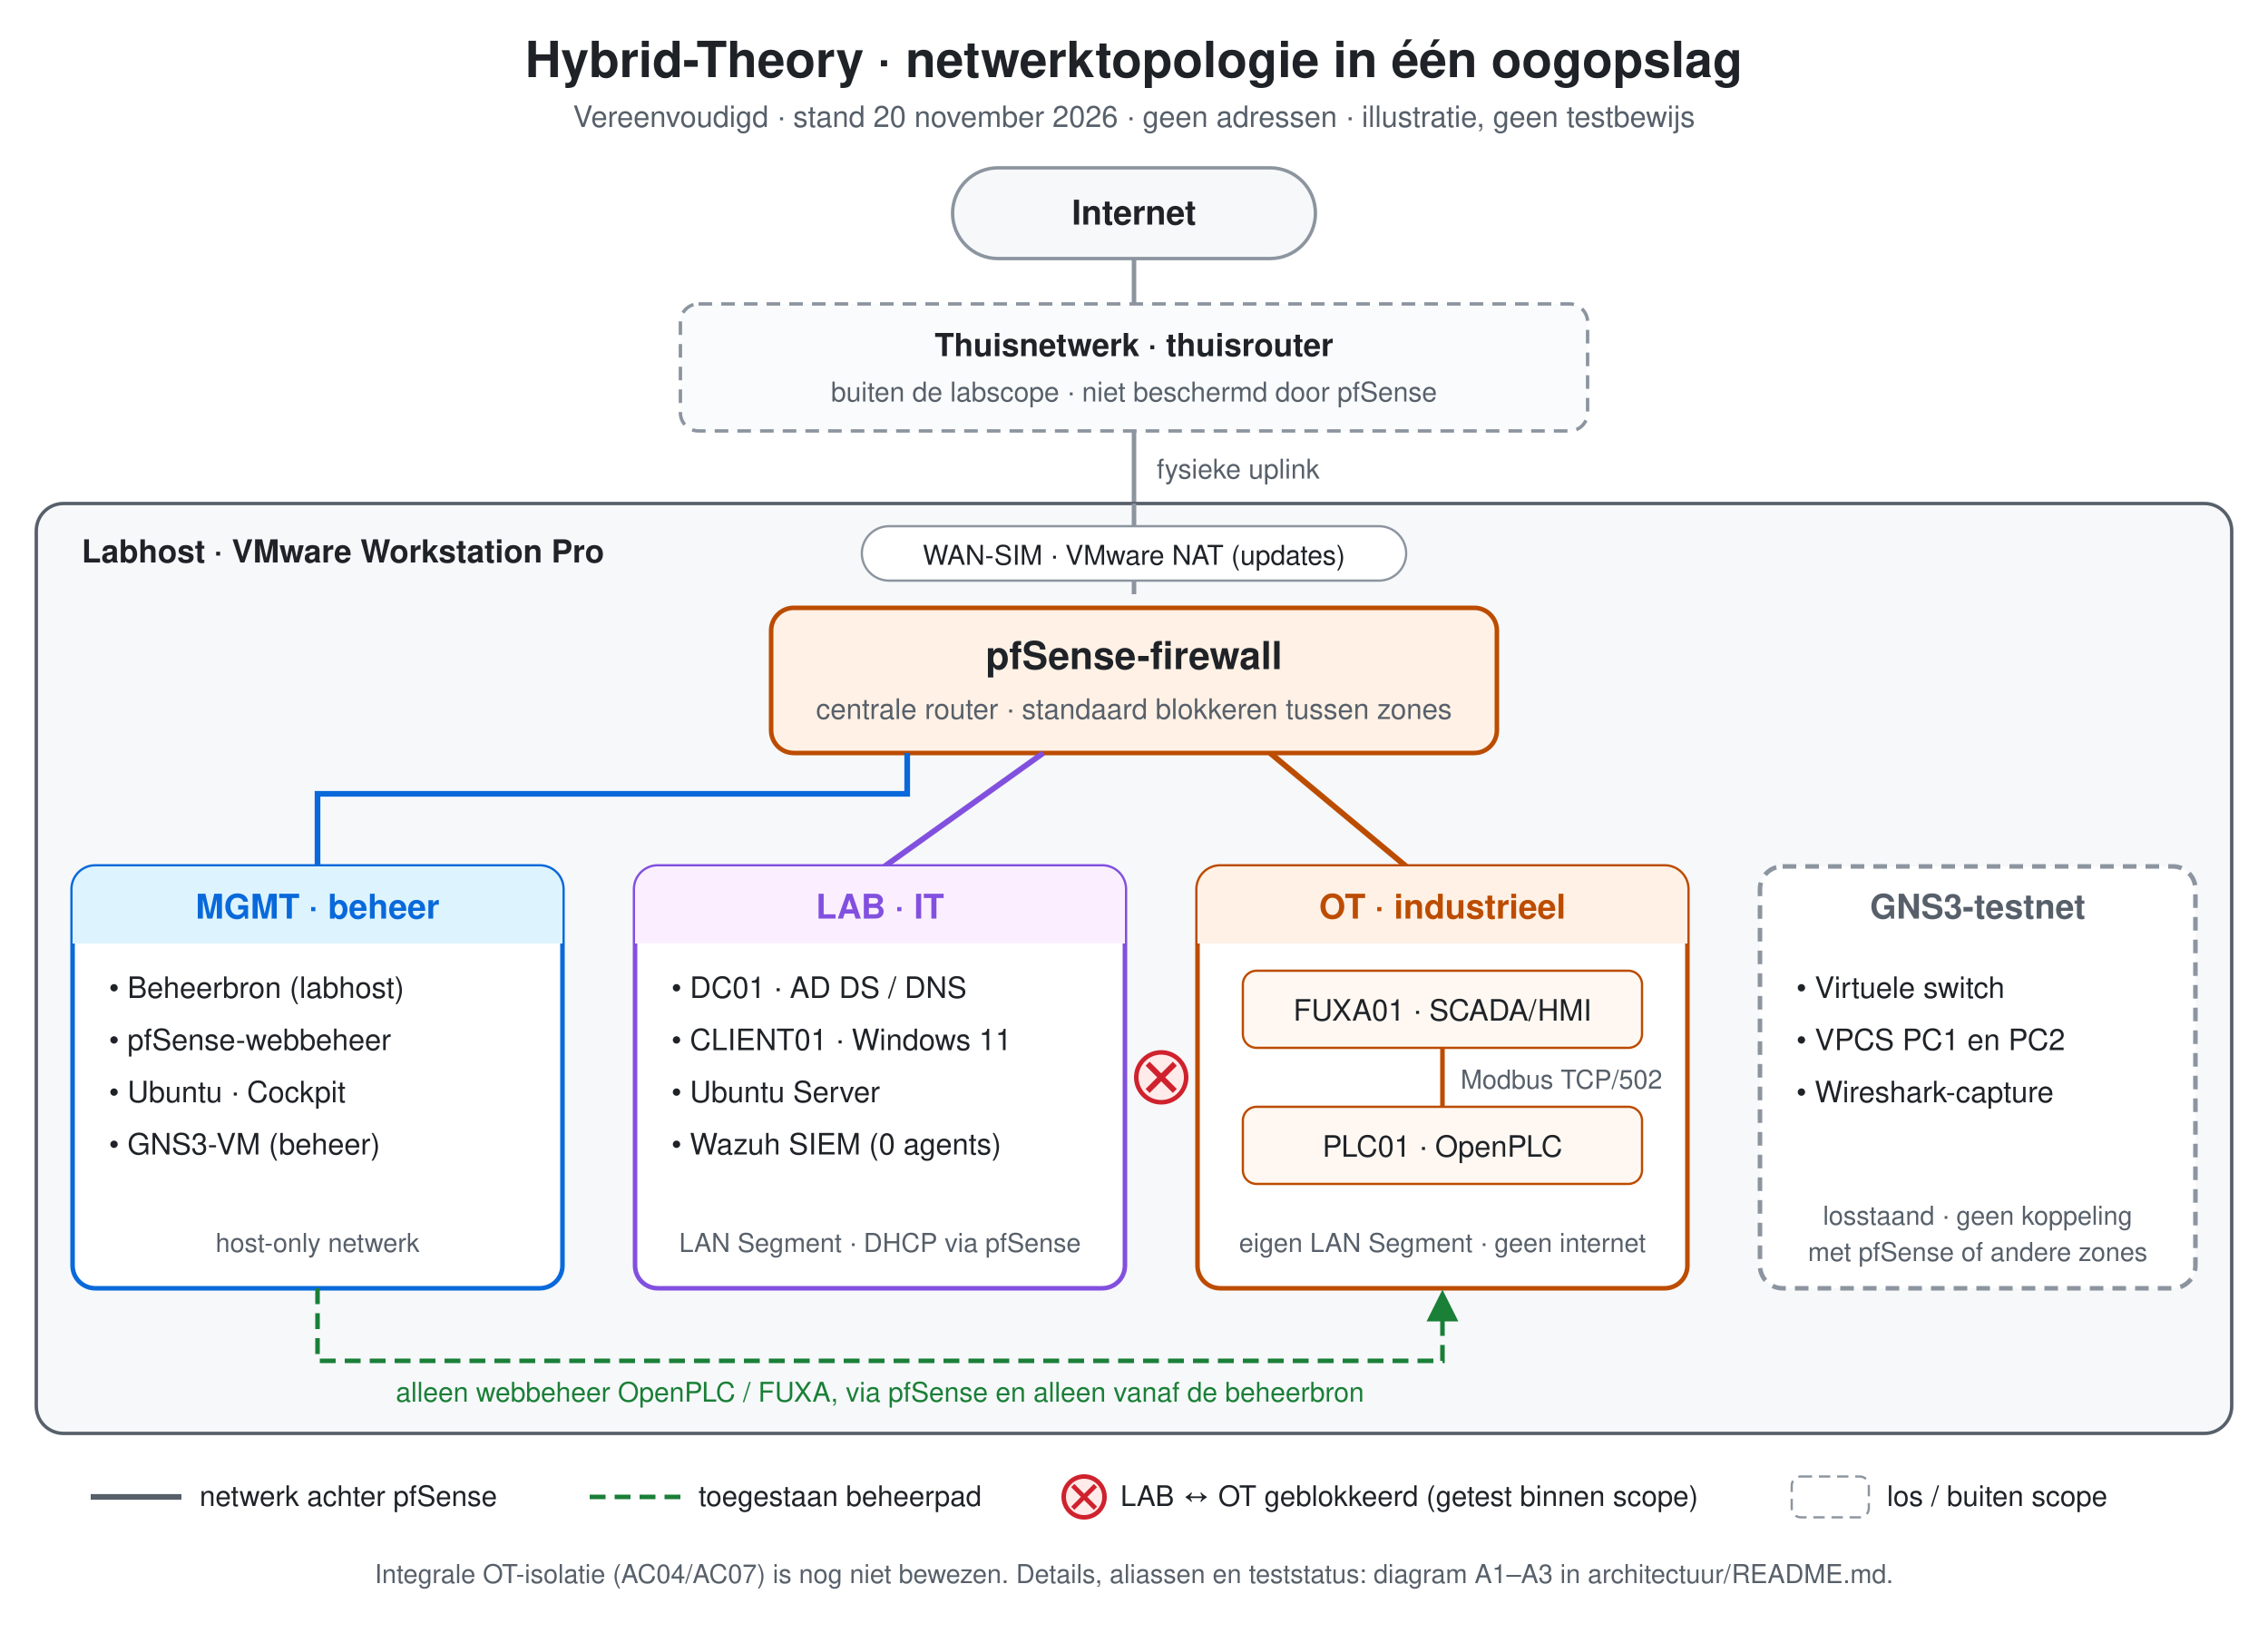
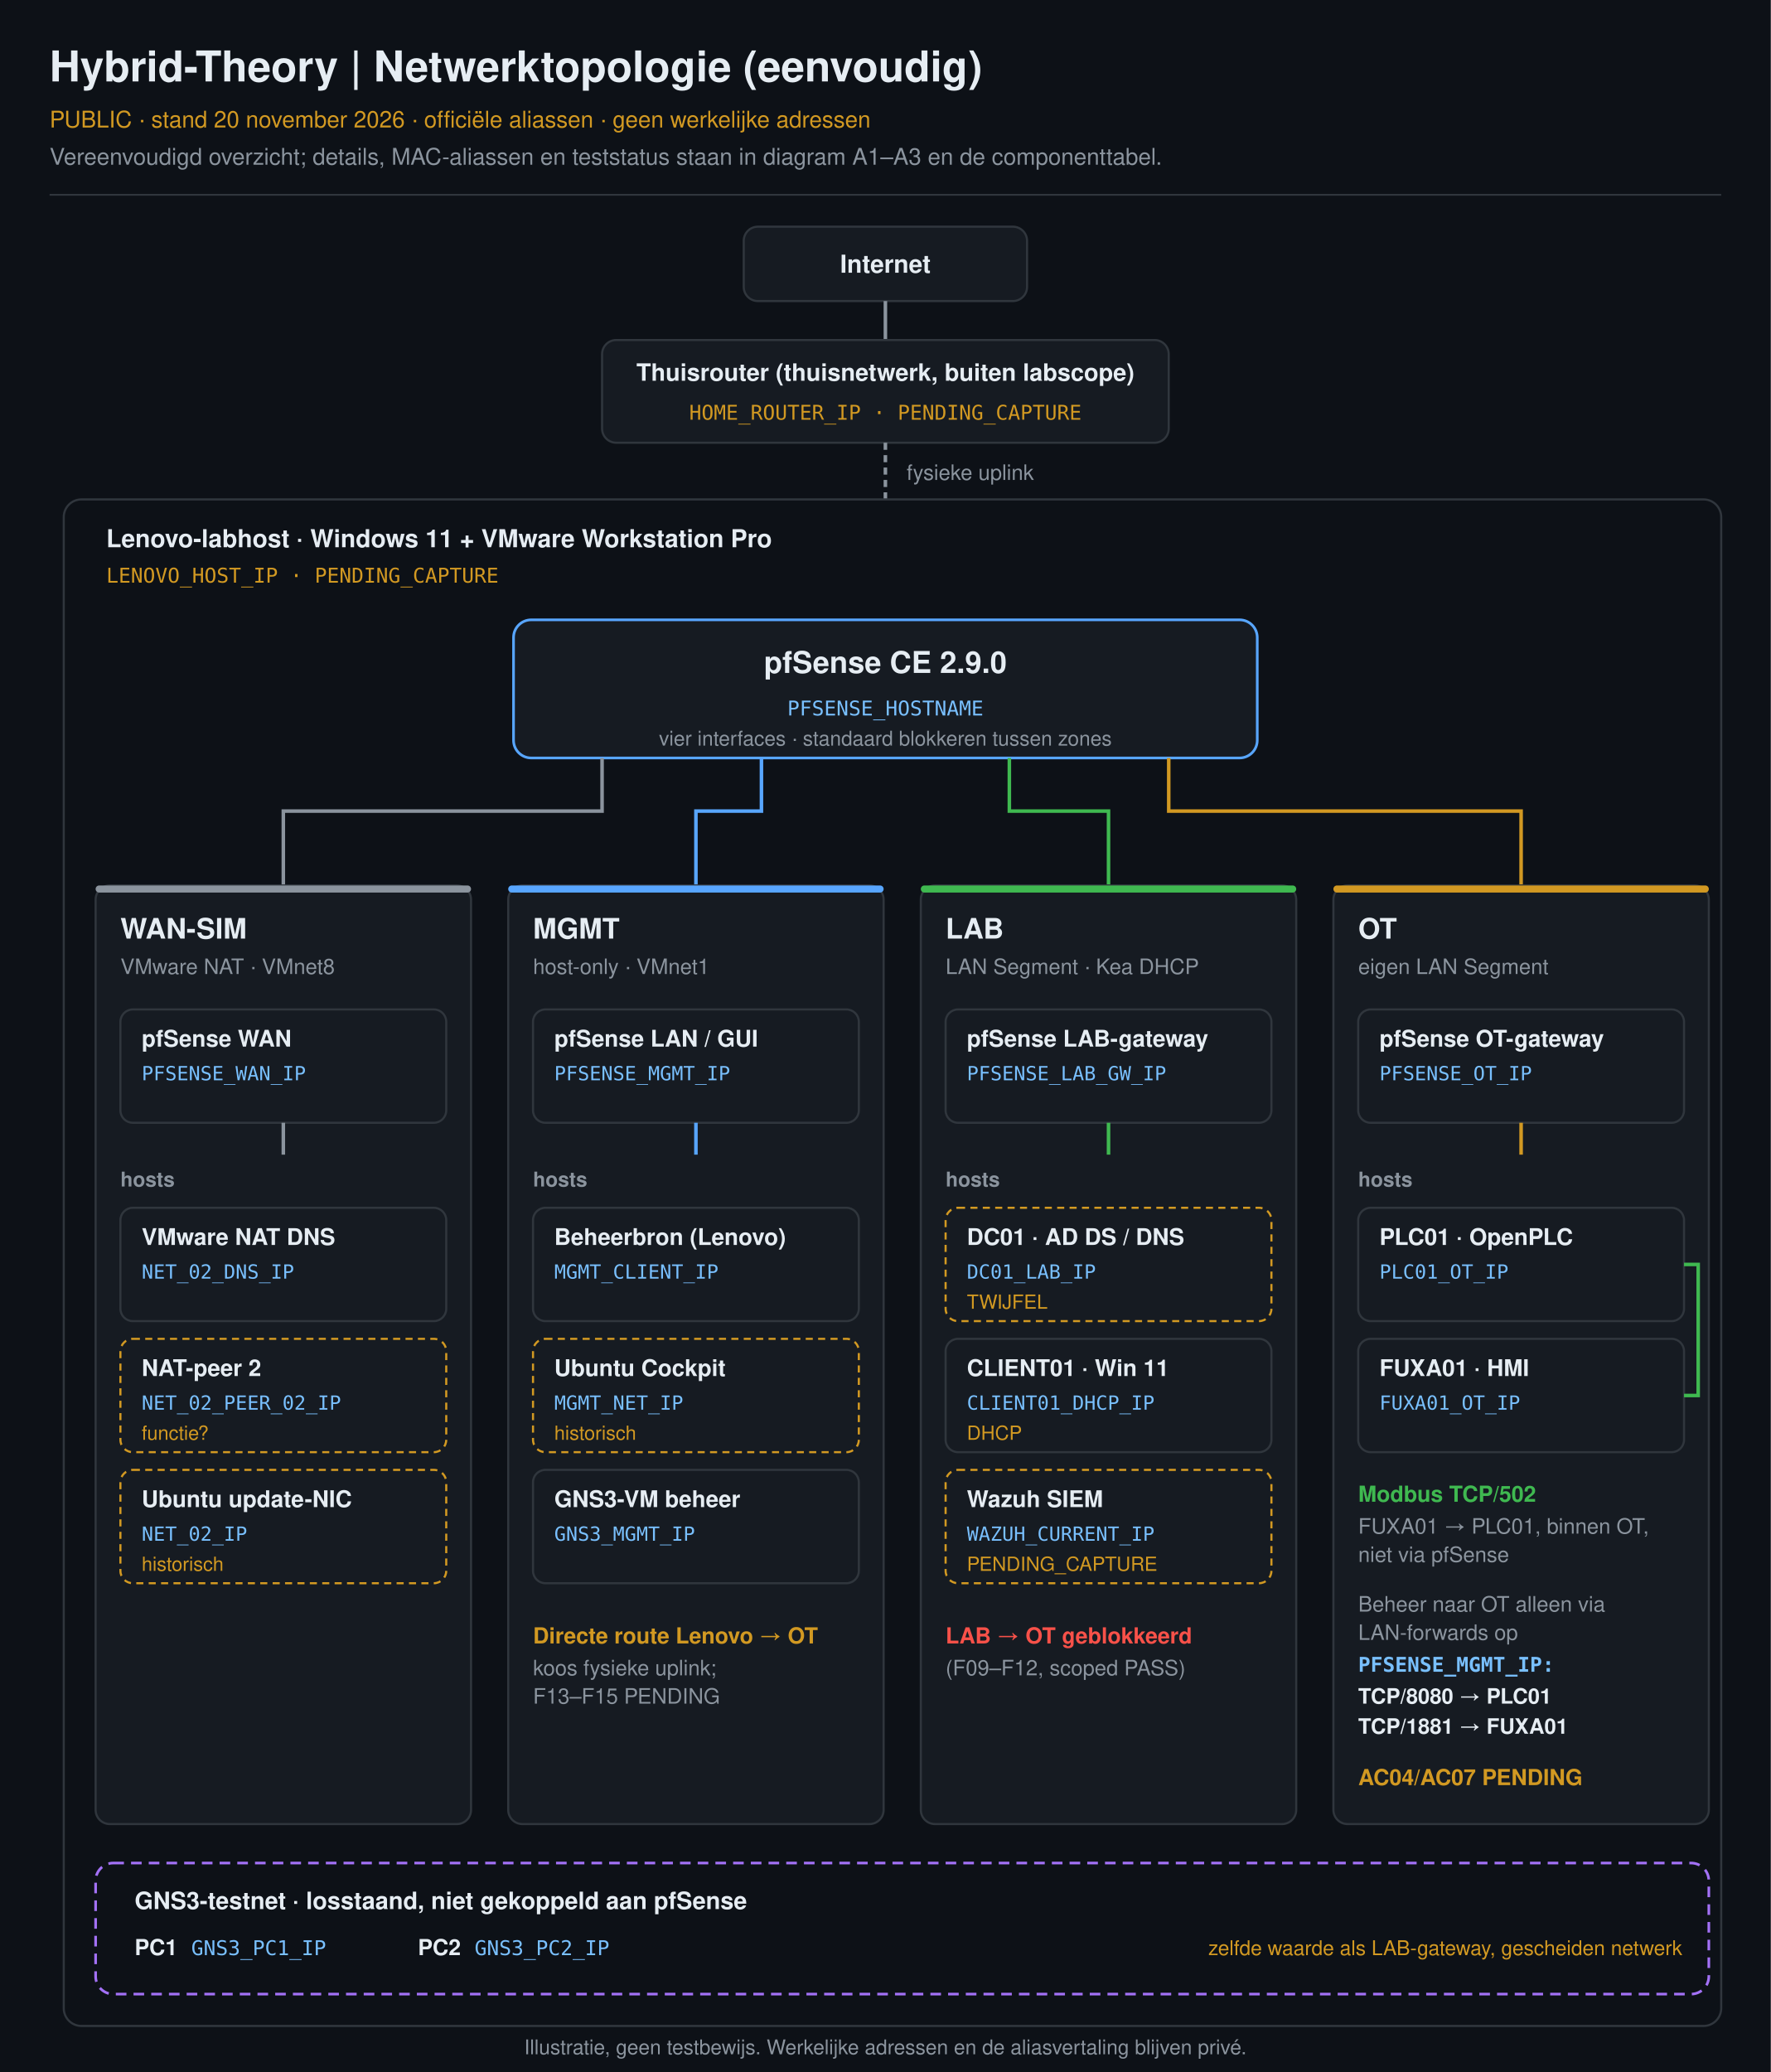
- <svg xmlns="http://www.w3.org/2000/svg" viewBox="0 0 1000 720" width="1000" height="720" font-family="Segoe UI, Helvetica, Arial, sans-serif" role="img" aria-labelledby="t d">
-   <defs>
-     <marker id="arrG" viewBox="0 0 10 10" refX="9" refY="5" markerWidth="7" markerHeight="7" orient="auto-start-reverse">
-       <path d="M0,0 L10,5 L0,10 z" fill="#1a7f37" />
-     </marker>
-   </defs>
-   <rect width="1000" height="720" fill="#ffffff" />
-   <text x="500" y="34" text-anchor="middle" font-size="22" font-weight="700" fill="#1f2328">Hybrid-Theory · netwerktopologie in één oogopslag</text>
-   <text x="500" y="56" text-anchor="middle" font-size="13" fill="#57606a">Vereenvoudigd · stand 20 november 2026 · geen adressen · illustratie, geen testbewijs</text>
-   <rect x="420" y="74" width="160" height="40" rx="20" fill="#f6f8fa" stroke="#8c959f" stroke-width="1.5" />
-   <text x="500" y="99" text-anchor="middle" font-size="15" font-weight="600" fill="#1f2328">Internet</text>
-   <line x1="500" y1="114" x2="500" y2="134" stroke="#8c959f" stroke-width="2" />
-   <rect x="300" y="134" width="400" height="56" rx="8" fill="#fafbfc" stroke="#8c959f" stroke-width="1.5" stroke-dasharray="6 4" />
-   <text x="500" y="157" text-anchor="middle" font-size="14" font-weight="600" fill="#1f2328">Thuisnetwerk · thuisrouter</text>
-   <text x="500" y="177" text-anchor="middle" font-size="12" fill="#57606a">buiten de labscope · niet beschermd door pfSense</text>
-   <line x1="500" y1="190" x2="500" y2="222" stroke="#8c959f" stroke-width="2" />
-   <text x="510" y="211" font-size="12" fill="#57606a">fysieke uplink</text>
-   <rect x="16" y="222" width="968" height="410" rx="12" fill="#f6f8fa" stroke="#57606a" stroke-width="1.5" />
-   <text x="36" y="248" font-size="14" font-weight="700" fill="#1f2328">Labhost · VMware Workstation Pro</text>
-   <line x1="500" y1="222" x2="500" y2="262" stroke="#8c959f" stroke-width="2" />
-   <rect x="380" y="232" width="240" height="24" rx="12" fill="#ffffff" stroke="#8c959f" />
-   <text x="500" y="249" text-anchor="middle" font-size="12" fill="#1f2328">WAN-SIM · VMware NAT (updates)</text>
-   <rect x="340" y="268" width="320" height="64" rx="10" fill="#fff1e5" stroke="#bc4c00" stroke-width="2" />
-   <text x="500" y="295" text-anchor="middle" font-size="17" font-weight="700" fill="#1f2328">pfSense-firewall</text>
-   <text x="500" y="317" text-anchor="middle" font-size="12.5" fill="#57606a">centrale router · standaard blokkeren tussen zones</text>
-   <path d="M400,332 L400,350 L140,350 L140,382" fill="none" stroke="#0969da" stroke-width="2.5" />
-   <line x1="460" y1="332" x2="390" y2="382" stroke="#8250df" stroke-width="2.5" />
-   <line x1="560" y1="332" x2="620" y2="382" stroke="#bc4c00" stroke-width="2.5" />
-   <rect x="32" y="382" width="216" height="186" rx="10" fill="#ffffff" stroke="#0969da" stroke-width="2" />
-   <rect x="32" y="382" width="216" height="34" rx="10" fill="#ddf4ff" />
-   <rect x="32" y="400" width="216" height="16" fill="#ddf4ff" />
-   <text x="140" y="405" text-anchor="middle" font-size="15" font-weight="700" fill="#0969da">MGMT · beheer</text>
-   <text x="48" y="440" font-size="13" fill="#1f2328">• Beheerbron (labhost)</text>
-   <text x="48" y="463" font-size="13" fill="#1f2328">• pfSense-webbeheer</text>
-   <text x="48" y="486" font-size="13" fill="#1f2328">• Ubuntu · Cockpit</text>
-   <text x="48" y="509" font-size="13" fill="#1f2328">• GNS3-VM (beheer)</text>
-   <text x="140" y="552" text-anchor="middle" font-size="11.5" fill="#57606a">host-only netwerk</text>
-   <rect x="280" y="382" width="216" height="186" rx="10" fill="#ffffff" stroke="#8250df" stroke-width="2" />
-   <rect x="280" y="382" width="216" height="34" rx="10" fill="#fbefff" />
-   <rect x="280" y="400" width="216" height="16" fill="#fbefff" />
-   <text x="388" y="405" text-anchor="middle" font-size="15" font-weight="700" fill="#8250df">LAB · IT</text>
-   <text x="296" y="440" font-size="13" fill="#1f2328">• DC01 · AD DS / DNS</text>
-   <text x="296" y="463" font-size="13" fill="#1f2328">• CLIENT01 · Windows 11</text>
-   <text x="296" y="486" font-size="13" fill="#1f2328">• Ubuntu Server</text>
-   <text x="296" y="509" font-size="13" fill="#1f2328">• Wazuh SIEM (0 agents)</text>
-   <text x="388" y="552" text-anchor="middle" font-size="11.5" fill="#57606a">LAN Segment · DHCP via pfSense</text>
-   <rect x="528" y="382" width="216" height="186" rx="10" fill="#ffffff" stroke="#bc4c00" stroke-width="2" />
-   <rect x="528" y="382" width="216" height="34" rx="10" fill="#fff1e5" />
-   <rect x="528" y="400" width="216" height="16" fill="#fff1e5" />
-   <text x="636" y="405" text-anchor="middle" font-size="15" font-weight="700" fill="#bc4c00">OT · industrieel</text>
-   <rect x="548" y="428" width="176" height="34" rx="6" fill="#fff8f2" stroke="#bc4c00" />
-   <text x="636" y="450" text-anchor="middle" font-size="13" fill="#1f2328">FUXA01 · SCADA/HMI</text>
-   <line x1="636" y1="462" x2="636" y2="488" stroke="#bc4c00" stroke-width="2" />
-   <text x="644" y="480" font-size="11.5" fill="#57606a">Modbus TCP/502</text>
-   <rect x="548" y="488" width="176" height="34" rx="6" fill="#fff8f2" stroke="#bc4c00" />
-   <text x="636" y="510" text-anchor="middle" font-size="13" fill="#1f2328">PLC01 · OpenPLC</text>
-   <text x="636" y="552" text-anchor="middle" font-size="11.5" fill="#57606a">eigen LAN Segment · geen internet</text>
-   <circle cx="512" cy="475" r="11" fill="#ffebe9" stroke="#cf222e" stroke-width="2" />
-   <path d="M506,469 L518,481 M518,469 L506,481" stroke="#cf222e" stroke-width="2.5" />
-   <path d="M140,568 L140,600 L636,600 L636,570" fill="none" stroke="#1a7f37" stroke-width="2" stroke-dasharray="7 4" marker-end="url(#arrG)" />
-   <text x="388" y="618" text-anchor="middle" font-size="12" fill="#1a7f37">alleen webbeheer OpenPLC / FUXA, via pfSense en alleen vanaf de beheerbron</text>
-   <rect x="776" y="382" width="192" height="186" rx="10" fill="#ffffff" stroke="#8c959f" stroke-width="2" stroke-dasharray="6 4" />
-   <text x="872" y="405" text-anchor="middle" font-size="15" font-weight="700" fill="#57606a">GNS3-testnet</text>
-   <text x="792" y="440" font-size="13" fill="#1f2328">• Virtuele switch</text>
-   <text x="792" y="463" font-size="13" fill="#1f2328">• VPCS PC1 en PC2</text>
-   <text x="792" y="486" font-size="13" fill="#1f2328">• Wireshark-capture</text>
-   <text x="872" y="540" text-anchor="middle" font-size="11.5" fill="#57606a">losstaand · geen koppeling</text>
-   <text x="872" y="556" text-anchor="middle" font-size="11.5" fill="#57606a">met pfSense of andere zones</text>
-   <g font-size="12.5" fill="#1f2328">
-     <line x1="40" y1="660" x2="80" y2="660" stroke="#57606a" stroke-width="2.5" />
-     <text x="88" y="664">netwerk achter pfSense</text>
-     <line x1="260" y1="660" x2="300" y2="660" stroke="#1a7f37" stroke-width="2" stroke-dasharray="7 4" />
-     <text x="308" y="664">toegestaan beheerpad</text>
-     <circle cx="478" cy="660" r="9" fill="#ffebe9" stroke="#cf222e" stroke-width="2" />
-     <path d="M473,655 L483,665 M483,655 L473,665" stroke="#cf222e" stroke-width="2" />
-     <text x="494" y="664">LAB ↔ OT geblokkeerd (getest binnen scope)</text>
-     <rect x="790" y="651" width="34" height="18" rx="4" fill="none" stroke="#8c959f" stroke-dasharray="5 3" />
-     <text x="832" y="664">los / buiten scope</text>
-   </g>
-   <text x="500" y="698" text-anchor="middle" font-size="11.5" fill="#57606a">Integrale OT-isolatie (AC04/AC07) is nog niet bewezen. Details, aliassen en teststatus: diagram A1–A3 in architectuur/README.md.</text>
+ <svg xmlns="http://www.w3.org/2000/svg" viewBox="0 0 1000 1170" width="1000" height="1170" role="img" aria-labelledby="t d">
+   <rect width="1000" height="1170" fill="#0d1117" />
+   <text x="28" y="46" font-family="Segoe UI, Helvetica, Arial, sans-serif" font-size="24" font-weight="700" fill="#e6edf3" text-anchor="start">Hybrid-Theory | Netwerktopologie (eenvoudig)</text>
+   <text x="28" y="72" font-family="Segoe UI, Helvetica, Arial, sans-serif" font-size="13" font-weight="400" fill="#d29922" text-anchor="start">PUBLIC · stand 20 november 2026 · officiële aliassen · geen werkelijke adressen</text>
+   <text x="28" y="93" font-family="Segoe UI, Helvetica, Arial, sans-serif" font-size="13" font-weight="400" fill="#8b949e" text-anchor="start">Vereenvoudigd overzicht; details, MAC-aliassen en teststatus staan in diagram A1–A3 en de componenttabel.</text>
+   <polyline points="28,110 972,110" fill="none" stroke="#30363d" stroke-width="1" />
+   <rect x="420" y="128" width="160" height="42" rx="8" fill="#161b22" stroke="#30363d" stroke-width="1.2" />
+   <text x="500" y="154" font-family="Segoe UI, Helvetica, Arial, sans-serif" font-size="14" font-weight="700" fill="#e6edf3" text-anchor="middle">Internet</text>
+   <polyline points="500,170 500,192" fill="none" stroke="#8b949e" stroke-width="2" />
+   <rect x="340" y="192" width="320" height="58" rx="8" fill="#161b22" stroke="#30363d" stroke-width="1.2" />
+   <text x="500" y="215" font-family="Segoe UI, Helvetica, Arial, sans-serif" font-size="13.5" font-weight="700" fill="#e6edf3" text-anchor="middle">Thuisrouter (thuisnetwerk, buiten labscope)</text>
+   <text x="500" y="237" font-family="Consolas, 'SFMono-Regular', Menlo, monospace" font-size="11.5" font-weight="400" fill="#d29922" text-anchor="middle">HOME_ROUTER_IP · PENDING_CAPTURE</text>
+   <polyline points="500,250 500,282" fill="none" stroke="#8b949e" stroke-width="2" stroke-dasharray="4 3" />
+   <text x="512" y="271" font-family="Segoe UI, Helvetica, Arial, sans-serif" font-size="12" font-weight="400" fill="#8b949e" text-anchor="start">fysieke uplink</text>
+   <rect x="36" y="282" width="936" height="862" rx="10" fill="#0d1117" stroke="#30363d" stroke-width="1.2" />
+   <text x="60" y="309" font-family="Segoe UI, Helvetica, Arial, sans-serif" font-size="14" font-weight="700" fill="#e6edf3" text-anchor="start">Lenovo-labhost · Windows 11 + VMware Workstation Pro</text>
+   <text x="60" y="329" font-family="Consolas, 'SFMono-Regular', Menlo, monospace" font-size="11.5" font-weight="400" fill="#d29922" text-anchor="start">LENOVO_HOST_IP · PENDING_CAPTURE</text>
+   <rect x="290" y="350" width="420" height="78" rx="10" fill="#161b22" stroke="#58a6ff" stroke-width="1.5" />
+   <text x="500" y="380" font-family="Segoe UI, Helvetica, Arial, sans-serif" font-size="17" font-weight="700" fill="#e6edf3" text-anchor="middle">pfSense CE 2.9.0</text>
+   <text x="500" y="404" font-family="Consolas, 'SFMono-Regular', Menlo, monospace" font-size="11.5" font-weight="400" fill="#79c0ff" text-anchor="middle">PFSENSE_HOSTNAME</text>
+   <text x="500" y="421" font-family="Segoe UI, Helvetica, Arial, sans-serif" font-size="11.5" font-weight="400" fill="#8b949e" text-anchor="middle">vier interfaces · standaard blokkeren tussen zones</text>
+   <polyline points="340,428 340,458 160.0,458 160.0,500" fill="none" stroke="#8b949e" stroke-width="2" />
+   <polyline points="430,428 430,458 393.0,458 393.0,500" fill="none" stroke="#58a6ff" stroke-width="2" />
+   <polyline points="570,428 570,458 626.0,458 626.0,500" fill="none" stroke="#3fb950" stroke-width="2" />
+   <polyline points="660,428 660,458 859.0,458 859.0,500" fill="none" stroke="#d29922" stroke-width="2" />
+   <rect x="54" y="500" width="212" height="530" rx="8" fill="#161b22" stroke="#30363d" stroke-width="1.2" />
+   <rect x="54" y="500" width="212" height="4" rx="2" fill="#8b949e" />
+   <text x="68" y="530" font-family="Segoe UI, Helvetica, Arial, sans-serif" font-size="16" font-weight="700" fill="#e6edf3" text-anchor="start">WAN-SIM</text>
+   <text x="68" y="550" font-family="Segoe UI, Helvetica, Arial, sans-serif" font-size="12" font-weight="400" fill="#8b949e" text-anchor="start">VMware NAT · VMnet8</text>
+   <rect x="287" y="500" width="212" height="530" rx="8" fill="#161b22" stroke="#30363d" stroke-width="1.2" />
+   <rect x="287" y="500" width="212" height="4" rx="2" fill="#58a6ff" />
+   <text x="301" y="530" font-family="Segoe UI, Helvetica, Arial, sans-serif" font-size="16" font-weight="700" fill="#e6edf3" text-anchor="start">MGMT</text>
+   <text x="301" y="550" font-family="Segoe UI, Helvetica, Arial, sans-serif" font-size="12" font-weight="400" fill="#8b949e" text-anchor="start">host-only · VMnet1</text>
+   <rect x="520" y="500" width="212" height="530" rx="8" fill="#161b22" stroke="#30363d" stroke-width="1.2" />
+   <rect x="520" y="500" width="212" height="4" rx="2" fill="#3fb950" />
+   <text x="534" y="530" font-family="Segoe UI, Helvetica, Arial, sans-serif" font-size="16" font-weight="700" fill="#e6edf3" text-anchor="start">LAB</text>
+   <text x="534" y="550" font-family="Segoe UI, Helvetica, Arial, sans-serif" font-size="12" font-weight="400" fill="#8b949e" text-anchor="start">LAN Segment · Kea DHCP</text>
+   <rect x="753" y="500" width="212" height="530" rx="8" fill="#161b22" stroke="#30363d" stroke-width="1.2" />
+   <rect x="753" y="500" width="212" height="4" rx="2" fill="#d29922" />
+   <text x="767" y="530" font-family="Segoe UI, Helvetica, Arial, sans-serif" font-size="16" font-weight="700" fill="#e6edf3" text-anchor="start">OT</text>
+   <text x="767" y="550" font-family="Segoe UI, Helvetica, Arial, sans-serif" font-size="12" font-weight="400" fill="#8b949e" text-anchor="start">eigen LAN Segment</text>
+   <rect x="68" y="570" width="184" height="64" rx="7" fill="#161b22" stroke="#30363d" stroke-width="1.2" />
+   <text x="80" y="591" font-family="Segoe UI, Helvetica, Arial, sans-serif" font-size="13" font-weight="700" fill="#e6edf3" text-anchor="start">pfSense WAN</text>
+   <text x="80" y="610" font-family="Consolas, 'SFMono-Regular', Menlo, monospace" font-size="11" font-weight="400" fill="#79c0ff" text-anchor="start">PFSENSE_WAN_IP</text>
+   <polyline points="160.0,634 160.0,652" fill="none" stroke="#8b949e" stroke-width="2" />
+   <text x="68" y="670" font-family="Segoe UI, Helvetica, Arial, sans-serif" font-size="11.5" font-weight="700" fill="#8b949e" text-anchor="start">hosts</text>
+   <rect x="68" y="682" width="184" height="64" rx="7" fill="#161b22" stroke="#30363d" stroke-width="1.2" />
+   <text x="80" y="703" font-family="Segoe UI, Helvetica, Arial, sans-serif" font-size="13" font-weight="700" fill="#e6edf3" text-anchor="start">VMware NAT DNS</text>
+   <text x="80" y="722" font-family="Consolas, 'SFMono-Regular', Menlo, monospace" font-size="11" font-weight="400" fill="#79c0ff" text-anchor="start">NET_02_DNS_IP</text>
+   <rect x="68" y="756" width="184" height="64" rx="7" fill="#161b22" stroke="#d29922" stroke-width="1.2" stroke-dasharray="4 3" />
+   <text x="80" y="777" font-family="Segoe UI, Helvetica, Arial, sans-serif" font-size="13" font-weight="700" fill="#e6edf3" text-anchor="start">NAT-peer 2</text>
+   <text x="80" y="796" font-family="Consolas, 'SFMono-Regular', Menlo, monospace" font-size="11" font-weight="400" fill="#79c0ff" text-anchor="start">NET_02_PEER_02_IP</text>
+   <text x="80" y="813" font-family="Segoe UI, Helvetica, Arial, sans-serif" font-size="11" font-weight="400" fill="#d29922" text-anchor="start">functie?</text>
+   <rect x="68" y="830" width="184" height="64" rx="7" fill="#161b22" stroke="#d29922" stroke-width="1.2" stroke-dasharray="4 3" />
+   <text x="80" y="851" font-family="Segoe UI, Helvetica, Arial, sans-serif" font-size="13" font-weight="700" fill="#e6edf3" text-anchor="start">Ubuntu update-NIC</text>
+   <text x="80" y="870" font-family="Consolas, 'SFMono-Regular', Menlo, monospace" font-size="11" font-weight="400" fill="#79c0ff" text-anchor="start">NET_02_IP</text>
+   <text x="80" y="887" font-family="Segoe UI, Helvetica, Arial, sans-serif" font-size="11" font-weight="400" fill="#d29922" text-anchor="start">historisch</text>
+   <rect x="301" y="570" width="184" height="64" rx="7" fill="#161b22" stroke="#30363d" stroke-width="1.2" />
+   <text x="313" y="591" font-family="Segoe UI, Helvetica, Arial, sans-serif" font-size="13" font-weight="700" fill="#e6edf3" text-anchor="start">pfSense LAN / GUI</text>
+   <text x="313" y="610" font-family="Consolas, 'SFMono-Regular', Menlo, monospace" font-size="11" font-weight="400" fill="#79c0ff" text-anchor="start">PFSENSE_MGMT_IP</text>
+   <polyline points="393.0,634 393.0,652" fill="none" stroke="#58a6ff" stroke-width="2" />
+   <text x="301" y="670" font-family="Segoe UI, Helvetica, Arial, sans-serif" font-size="11.5" font-weight="700" fill="#8b949e" text-anchor="start">hosts</text>
+   <rect x="301" y="682" width="184" height="64" rx="7" fill="#161b22" stroke="#30363d" stroke-width="1.2" />
+   <text x="313" y="703" font-family="Segoe UI, Helvetica, Arial, sans-serif" font-size="13" font-weight="700" fill="#e6edf3" text-anchor="start">Beheerbron (Lenovo)</text>
+   <text x="313" y="722" font-family="Consolas, 'SFMono-Regular', Menlo, monospace" font-size="11" font-weight="400" fill="#79c0ff" text-anchor="start">MGMT_CLIENT_IP</text>
+   <rect x="301" y="756" width="184" height="64" rx="7" fill="#161b22" stroke="#d29922" stroke-width="1.2" stroke-dasharray="4 3" />
+   <text x="313" y="777" font-family="Segoe UI, Helvetica, Arial, sans-serif" font-size="13" font-weight="700" fill="#e6edf3" text-anchor="start">Ubuntu Cockpit</text>
+   <text x="313" y="796" font-family="Consolas, 'SFMono-Regular', Menlo, monospace" font-size="11" font-weight="400" fill="#79c0ff" text-anchor="start">MGMT_NET_IP</text>
+   <text x="313" y="813" font-family="Segoe UI, Helvetica, Arial, sans-serif" font-size="11" font-weight="400" fill="#d29922" text-anchor="start">historisch</text>
+   <rect x="301" y="830" width="184" height="64" rx="7" fill="#161b22" stroke="#30363d" stroke-width="1.2" />
+   <text x="313" y="851" font-family="Segoe UI, Helvetica, Arial, sans-serif" font-size="13" font-weight="700" fill="#e6edf3" text-anchor="start">GNS3-VM beheer</text>
+   <text x="313" y="870" font-family="Consolas, 'SFMono-Regular', Menlo, monospace" font-size="11" font-weight="400" fill="#79c0ff" text-anchor="start">GNS3_MGMT_IP</text>
+   <rect x="534" y="570" width="184" height="64" rx="7" fill="#161b22" stroke="#30363d" stroke-width="1.2" />
+   <text x="546" y="591" font-family="Segoe UI, Helvetica, Arial, sans-serif" font-size="13" font-weight="700" fill="#e6edf3" text-anchor="start">pfSense LAB-gateway</text>
+   <text x="546" y="610" font-family="Consolas, 'SFMono-Regular', Menlo, monospace" font-size="11" font-weight="400" fill="#79c0ff" text-anchor="start">PFSENSE_LAB_GW_IP</text>
+   <polyline points="626.0,634 626.0,652" fill="none" stroke="#3fb950" stroke-width="2" />
+   <text x="534" y="670" font-family="Segoe UI, Helvetica, Arial, sans-serif" font-size="11.5" font-weight="700" fill="#8b949e" text-anchor="start">hosts</text>
+   <rect x="534" y="682" width="184" height="64" rx="7" fill="#161b22" stroke="#d29922" stroke-width="1.2" stroke-dasharray="4 3" />
+   <text x="546" y="703" font-family="Segoe UI, Helvetica, Arial, sans-serif" font-size="13" font-weight="700" fill="#e6edf3" text-anchor="start">DC01 · AD DS / DNS</text>
+   <text x="546" y="722" font-family="Consolas, 'SFMono-Regular', Menlo, monospace" font-size="11" font-weight="400" fill="#79c0ff" text-anchor="start">DC01_LAB_IP</text>
+   <text x="546" y="739" font-family="Segoe UI, Helvetica, Arial, sans-serif" font-size="11" font-weight="400" fill="#d29922" text-anchor="start">TWIJFEL</text>
+   <rect x="534" y="756" width="184" height="64" rx="7" fill="#161b22" stroke="#30363d" stroke-width="1.2" />
+   <text x="546" y="777" font-family="Segoe UI, Helvetica, Arial, sans-serif" font-size="13" font-weight="700" fill="#e6edf3" text-anchor="start">CLIENT01 · Win 11</text>
+   <text x="546" y="796" font-family="Consolas, 'SFMono-Regular', Menlo, monospace" font-size="11" font-weight="400" fill="#79c0ff" text-anchor="start">CLIENT01_DHCP_IP</text>
+   <text x="546" y="813" font-family="Segoe UI, Helvetica, Arial, sans-serif" font-size="11" font-weight="400" fill="#d29922" text-anchor="start">DHCP</text>
+   <rect x="534" y="830" width="184" height="64" rx="7" fill="#161b22" stroke="#d29922" stroke-width="1.2" stroke-dasharray="4 3" />
+   <text x="546" y="851" font-family="Segoe UI, Helvetica, Arial, sans-serif" font-size="13" font-weight="700" fill="#e6edf3" text-anchor="start">Wazuh SIEM</text>
+   <text x="546" y="870" font-family="Consolas, 'SFMono-Regular', Menlo, monospace" font-size="11" font-weight="400" fill="#79c0ff" text-anchor="start">WAZUH_CURRENT_IP</text>
+   <text x="546" y="887" font-family="Segoe UI, Helvetica, Arial, sans-serif" font-size="11" font-weight="400" fill="#d29922" text-anchor="start">PENDING_CAPTURE</text>
+   <rect x="767" y="570" width="184" height="64" rx="7" fill="#161b22" stroke="#30363d" stroke-width="1.2" />
+   <text x="779" y="591" font-family="Segoe UI, Helvetica, Arial, sans-serif" font-size="13" font-weight="700" fill="#e6edf3" text-anchor="start">pfSense OT-gateway</text>
+   <text x="779" y="610" font-family="Consolas, 'SFMono-Regular', Menlo, monospace" font-size="11" font-weight="400" fill="#79c0ff" text-anchor="start">PFSENSE_OT_IP</text>
+   <polyline points="859.0,634 859.0,652" fill="none" stroke="#d29922" stroke-width="2" />
+   <text x="767" y="670" font-family="Segoe UI, Helvetica, Arial, sans-serif" font-size="11.5" font-weight="700" fill="#8b949e" text-anchor="start">hosts</text>
+   <rect x="767" y="682" width="184" height="64" rx="7" fill="#161b22" stroke="#30363d" stroke-width="1.2" />
+   <text x="779" y="703" font-family="Segoe UI, Helvetica, Arial, sans-serif" font-size="13" font-weight="700" fill="#e6edf3" text-anchor="start">PLC01 · OpenPLC</text>
+   <text x="779" y="722" font-family="Consolas, 'SFMono-Regular', Menlo, monospace" font-size="11" font-weight="400" fill="#79c0ff" text-anchor="start">PLC01_OT_IP</text>
+   <rect x="767" y="756" width="184" height="64" rx="7" fill="#161b22" stroke="#30363d" stroke-width="1.2" />
+   <text x="779" y="777" font-family="Segoe UI, Helvetica, Arial, sans-serif" font-size="13" font-weight="700" fill="#e6edf3" text-anchor="start">FUXA01 · HMI</text>
+   <text x="779" y="796" font-family="Consolas, 'SFMono-Regular', Menlo, monospace" font-size="11" font-weight="400" fill="#79c0ff" text-anchor="start">FUXA01_OT_IP</text>
+   <polyline points="951,714 959,714 959,788 951,788" fill="none" stroke="#3fb950" stroke-width="2" />
+   <text x="301" y="928" font-family="Segoe UI, Helvetica, Arial, sans-serif" font-size="12.5" font-weight="700" fill="#d29922" text-anchor="start">Directe route Lenovo → OT</text>
+   <text x="301" y="946" font-family="Segoe UI, Helvetica, Arial, sans-serif" font-size="12" font-weight="400" fill="#8b949e" text-anchor="start">koos fysieke uplink;</text>
+   <text x="301" y="962" font-family="Segoe UI, Helvetica, Arial, sans-serif" font-size="12" font-weight="400" fill="#8b949e" text-anchor="start">F13–F15 PENDING</text>
+   <text x="534" y="928" font-family="Segoe UI, Helvetica, Arial, sans-serif" font-size="12.5" font-weight="700" fill="#f85149" text-anchor="start">LAB → OT geblokkeerd</text>
+   <text x="534" y="946" font-family="Segoe UI, Helvetica, Arial, sans-serif" font-size="12" font-weight="400" fill="#8b949e" text-anchor="start">(F09–F12, scoped PASS)</text>
+   <text x="767" y="848" font-family="Segoe UI, Helvetica, Arial, sans-serif" font-size="12.5" font-weight="700" fill="#3fb950" text-anchor="start">Modbus TCP/502</text>
+   <text x="767" y="866" font-family="Segoe UI, Helvetica, Arial, sans-serif" font-size="12" font-weight="400" fill="#8b949e" text-anchor="start">FUXA01 → PLC01, binnen OT,</text>
+   <text x="767" y="882" font-family="Segoe UI, Helvetica, Arial, sans-serif" font-size="12" font-weight="400" fill="#8b949e" text-anchor="start">niet via pfSense</text>
+   <text x="767" y="910" font-family="Segoe UI, Helvetica, Arial, sans-serif" font-size="12" font-weight="400" fill="#8b949e" text-anchor="start">Beheer naar OT alleen via</text>
+   <text x="767" y="926" font-family="Segoe UI, Helvetica, Arial, sans-serif" font-size="12" font-weight="400" fill="#8b949e" text-anchor="start">LAN-forwards op</text>
+   <text x="767" y="944" font-family="Consolas, 'SFMono-Regular', Menlo, monospace" font-size="11.5" font-weight="700" fill="#79c0ff" text-anchor="start">PFSENSE_MGMT_IP:</text>
+   <text x="767" y="962" font-family="Segoe UI, Helvetica, Arial, sans-serif" font-size="12" font-weight="700" fill="#e6edf3" text-anchor="start">TCP/8080 → PLC01</text>
+   <text x="767" y="979" font-family="Segoe UI, Helvetica, Arial, sans-serif" font-size="12" font-weight="700" fill="#e6edf3" text-anchor="start">TCP/1881 → FUXA01</text>
+   <text x="767" y="1008" font-family="Segoe UI, Helvetica, Arial, sans-serif" font-size="12.5" font-weight="700" fill="#d29922" text-anchor="start">AC04/AC07 PENDING</text>
+   <rect x="54" y="1052" width="911" height="74" rx="10" fill="#0d1117" stroke="#a371f7" stroke-width="1.5" stroke-dasharray="6 4" />
+   <text x="76" y="1078" font-family="Segoe UI, Helvetica, Arial, sans-serif" font-size="13.5" font-weight="700" fill="#e6edf3" text-anchor="start">GNS3-testnet · losstaand, niet gekoppeld aan pfSense</text>
+   <text x="76" y="1104" font-family="Segoe UI, Helvetica, Arial, sans-serif" font-size="12.5" font-weight="700" fill="#e6edf3" text-anchor="start">PC1</text>
+   <text x="108" y="1104" font-family="Consolas, 'SFMono-Regular', Menlo, monospace" font-size="11.5" font-weight="400" fill="#79c0ff" text-anchor="start">GNS3_PC1_IP</text>
+   <text x="236" y="1104" font-family="Segoe UI, Helvetica, Arial, sans-serif" font-size="12.5" font-weight="700" fill="#e6edf3" text-anchor="start">PC2</text>
+   <text x="268" y="1104" font-family="Consolas, 'SFMono-Regular', Menlo, monospace" font-size="11.5" font-weight="400" fill="#79c0ff" text-anchor="start">GNS3_PC2_IP</text>
+   <text x="950" y="1104" font-family="Segoe UI, Helvetica, Arial, sans-serif" font-size="11.5" font-weight="400" fill="#d29922" text-anchor="end">zelfde waarde als LAB-gateway, gescheiden netwerk</text>
+   <text x="500" y="1160" font-family="Segoe UI, Helvetica, Arial, sans-serif" font-size="11.5" font-weight="400" fill="#8b949e" text-anchor="middle">Illustratie, geen testbewijs. Werkelijke adressen en de aliasvertaling blijven privé.</text>
</svg>
